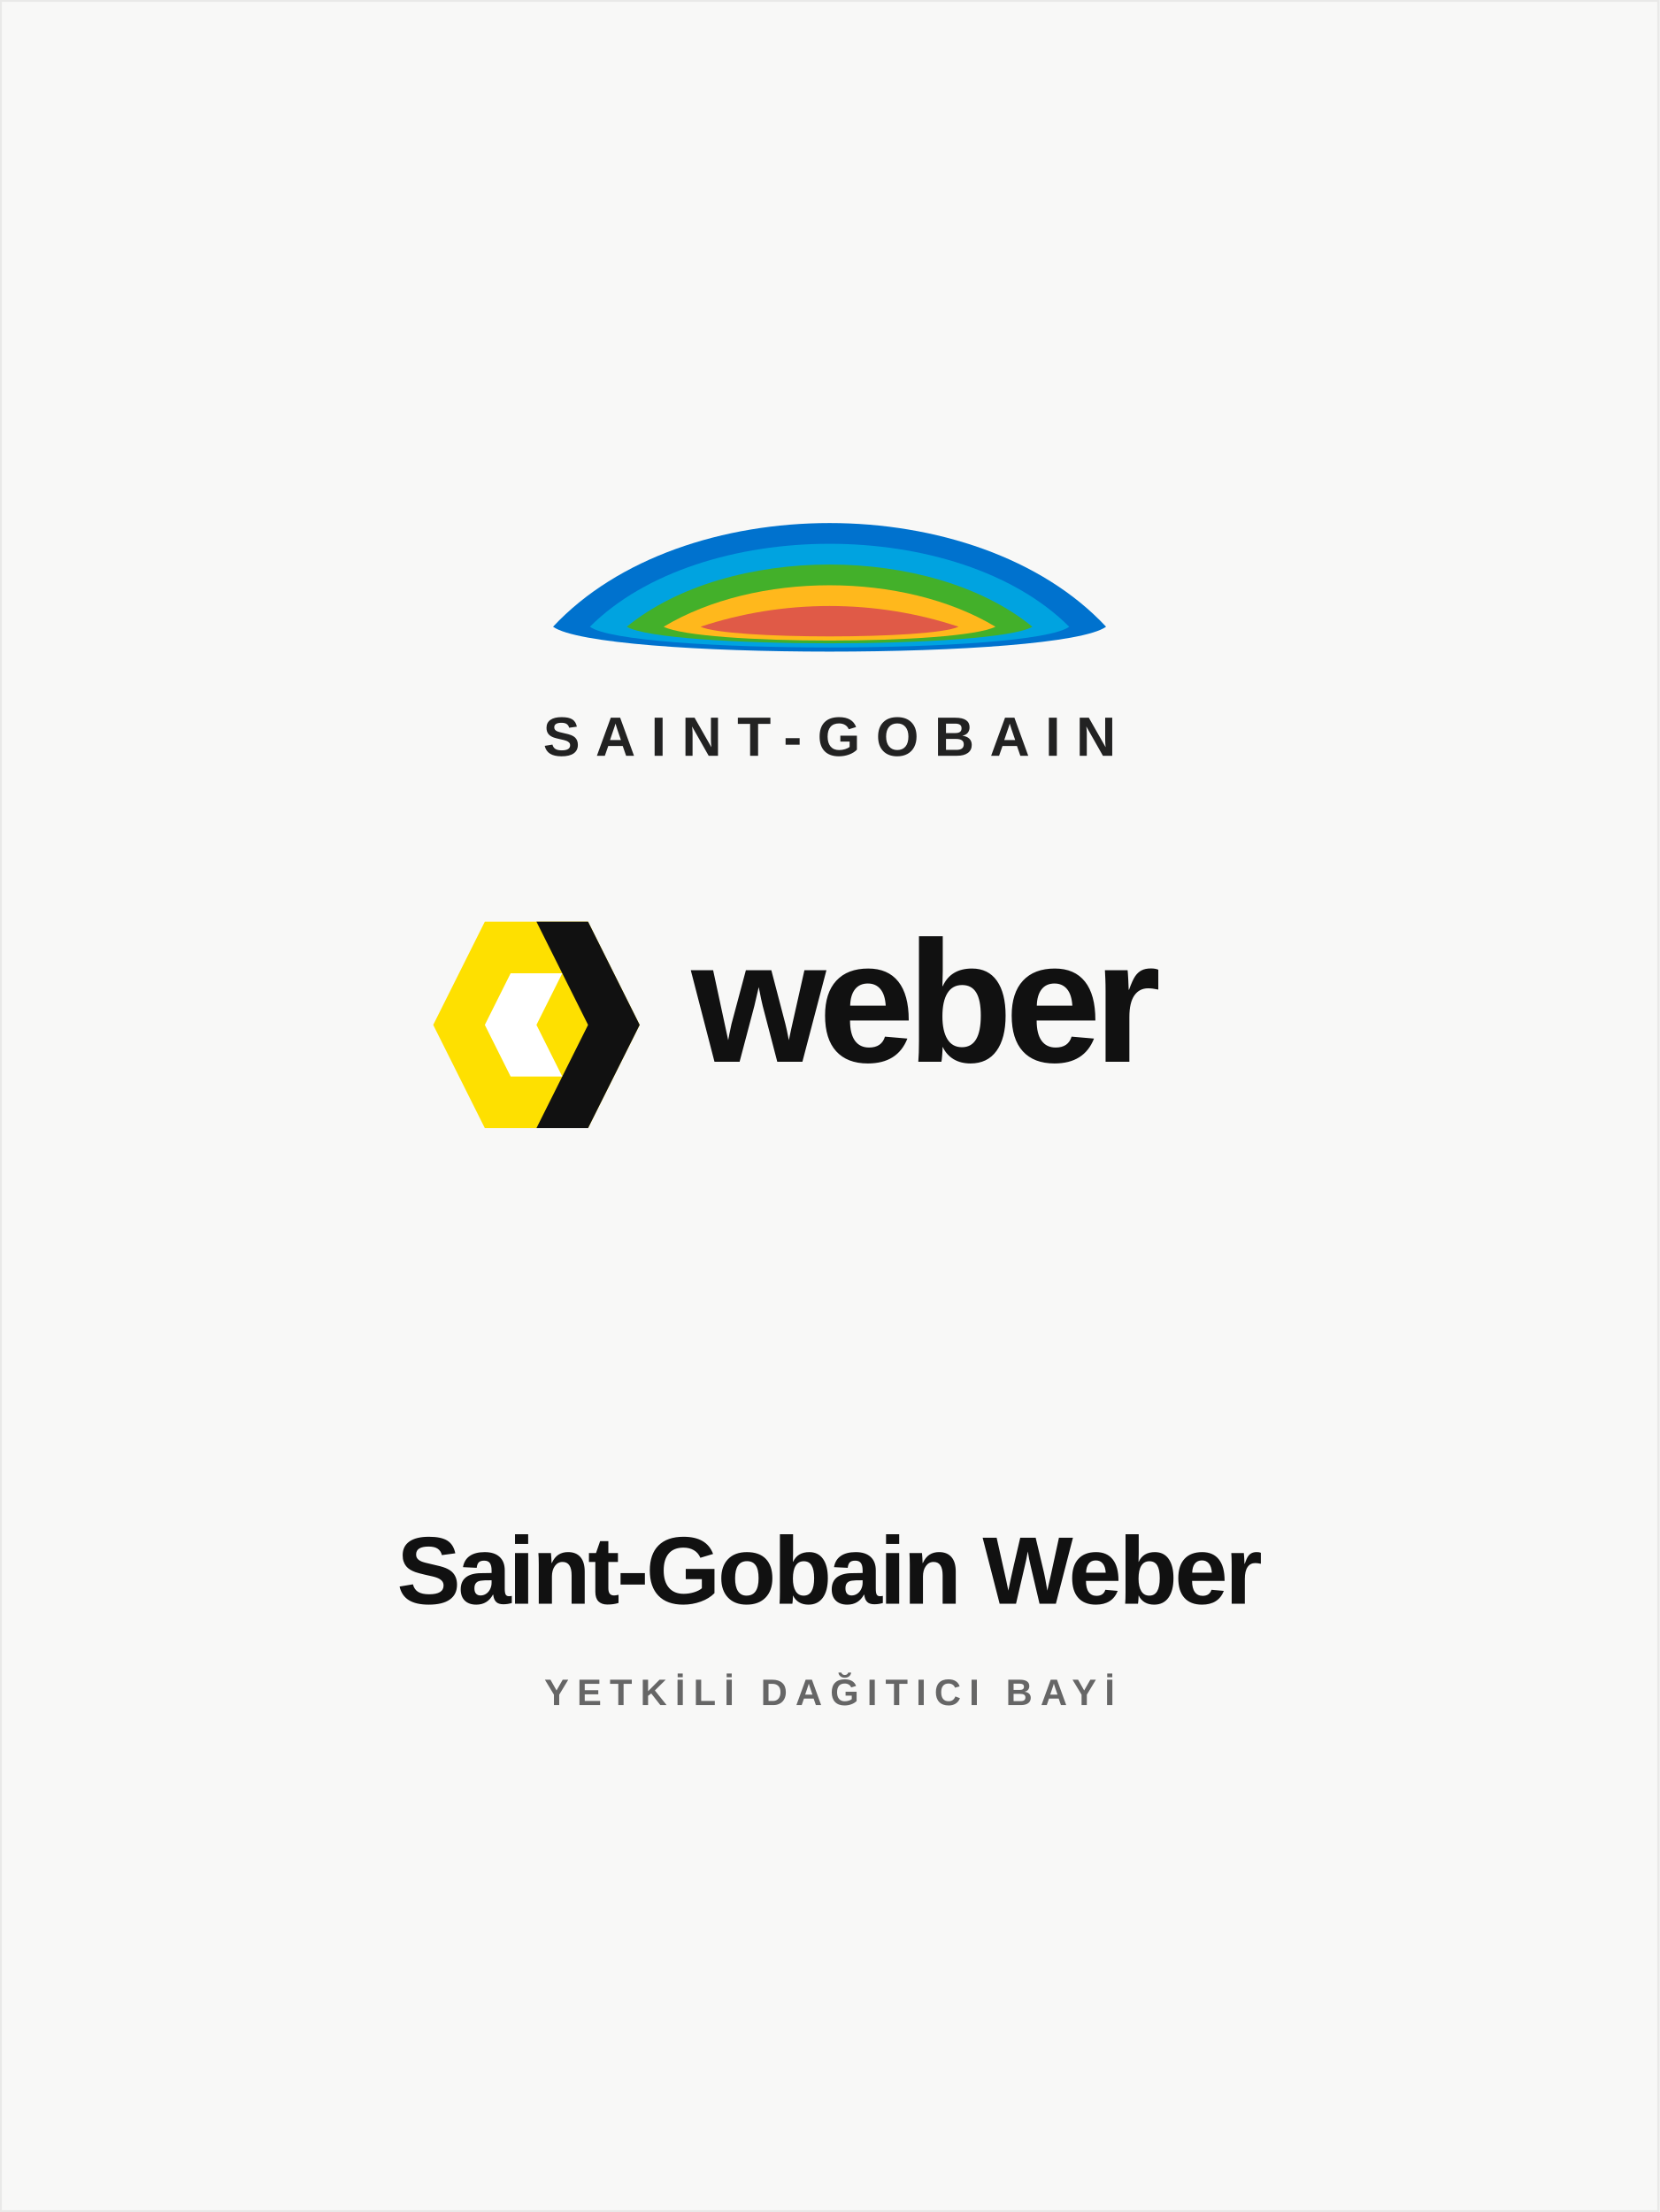
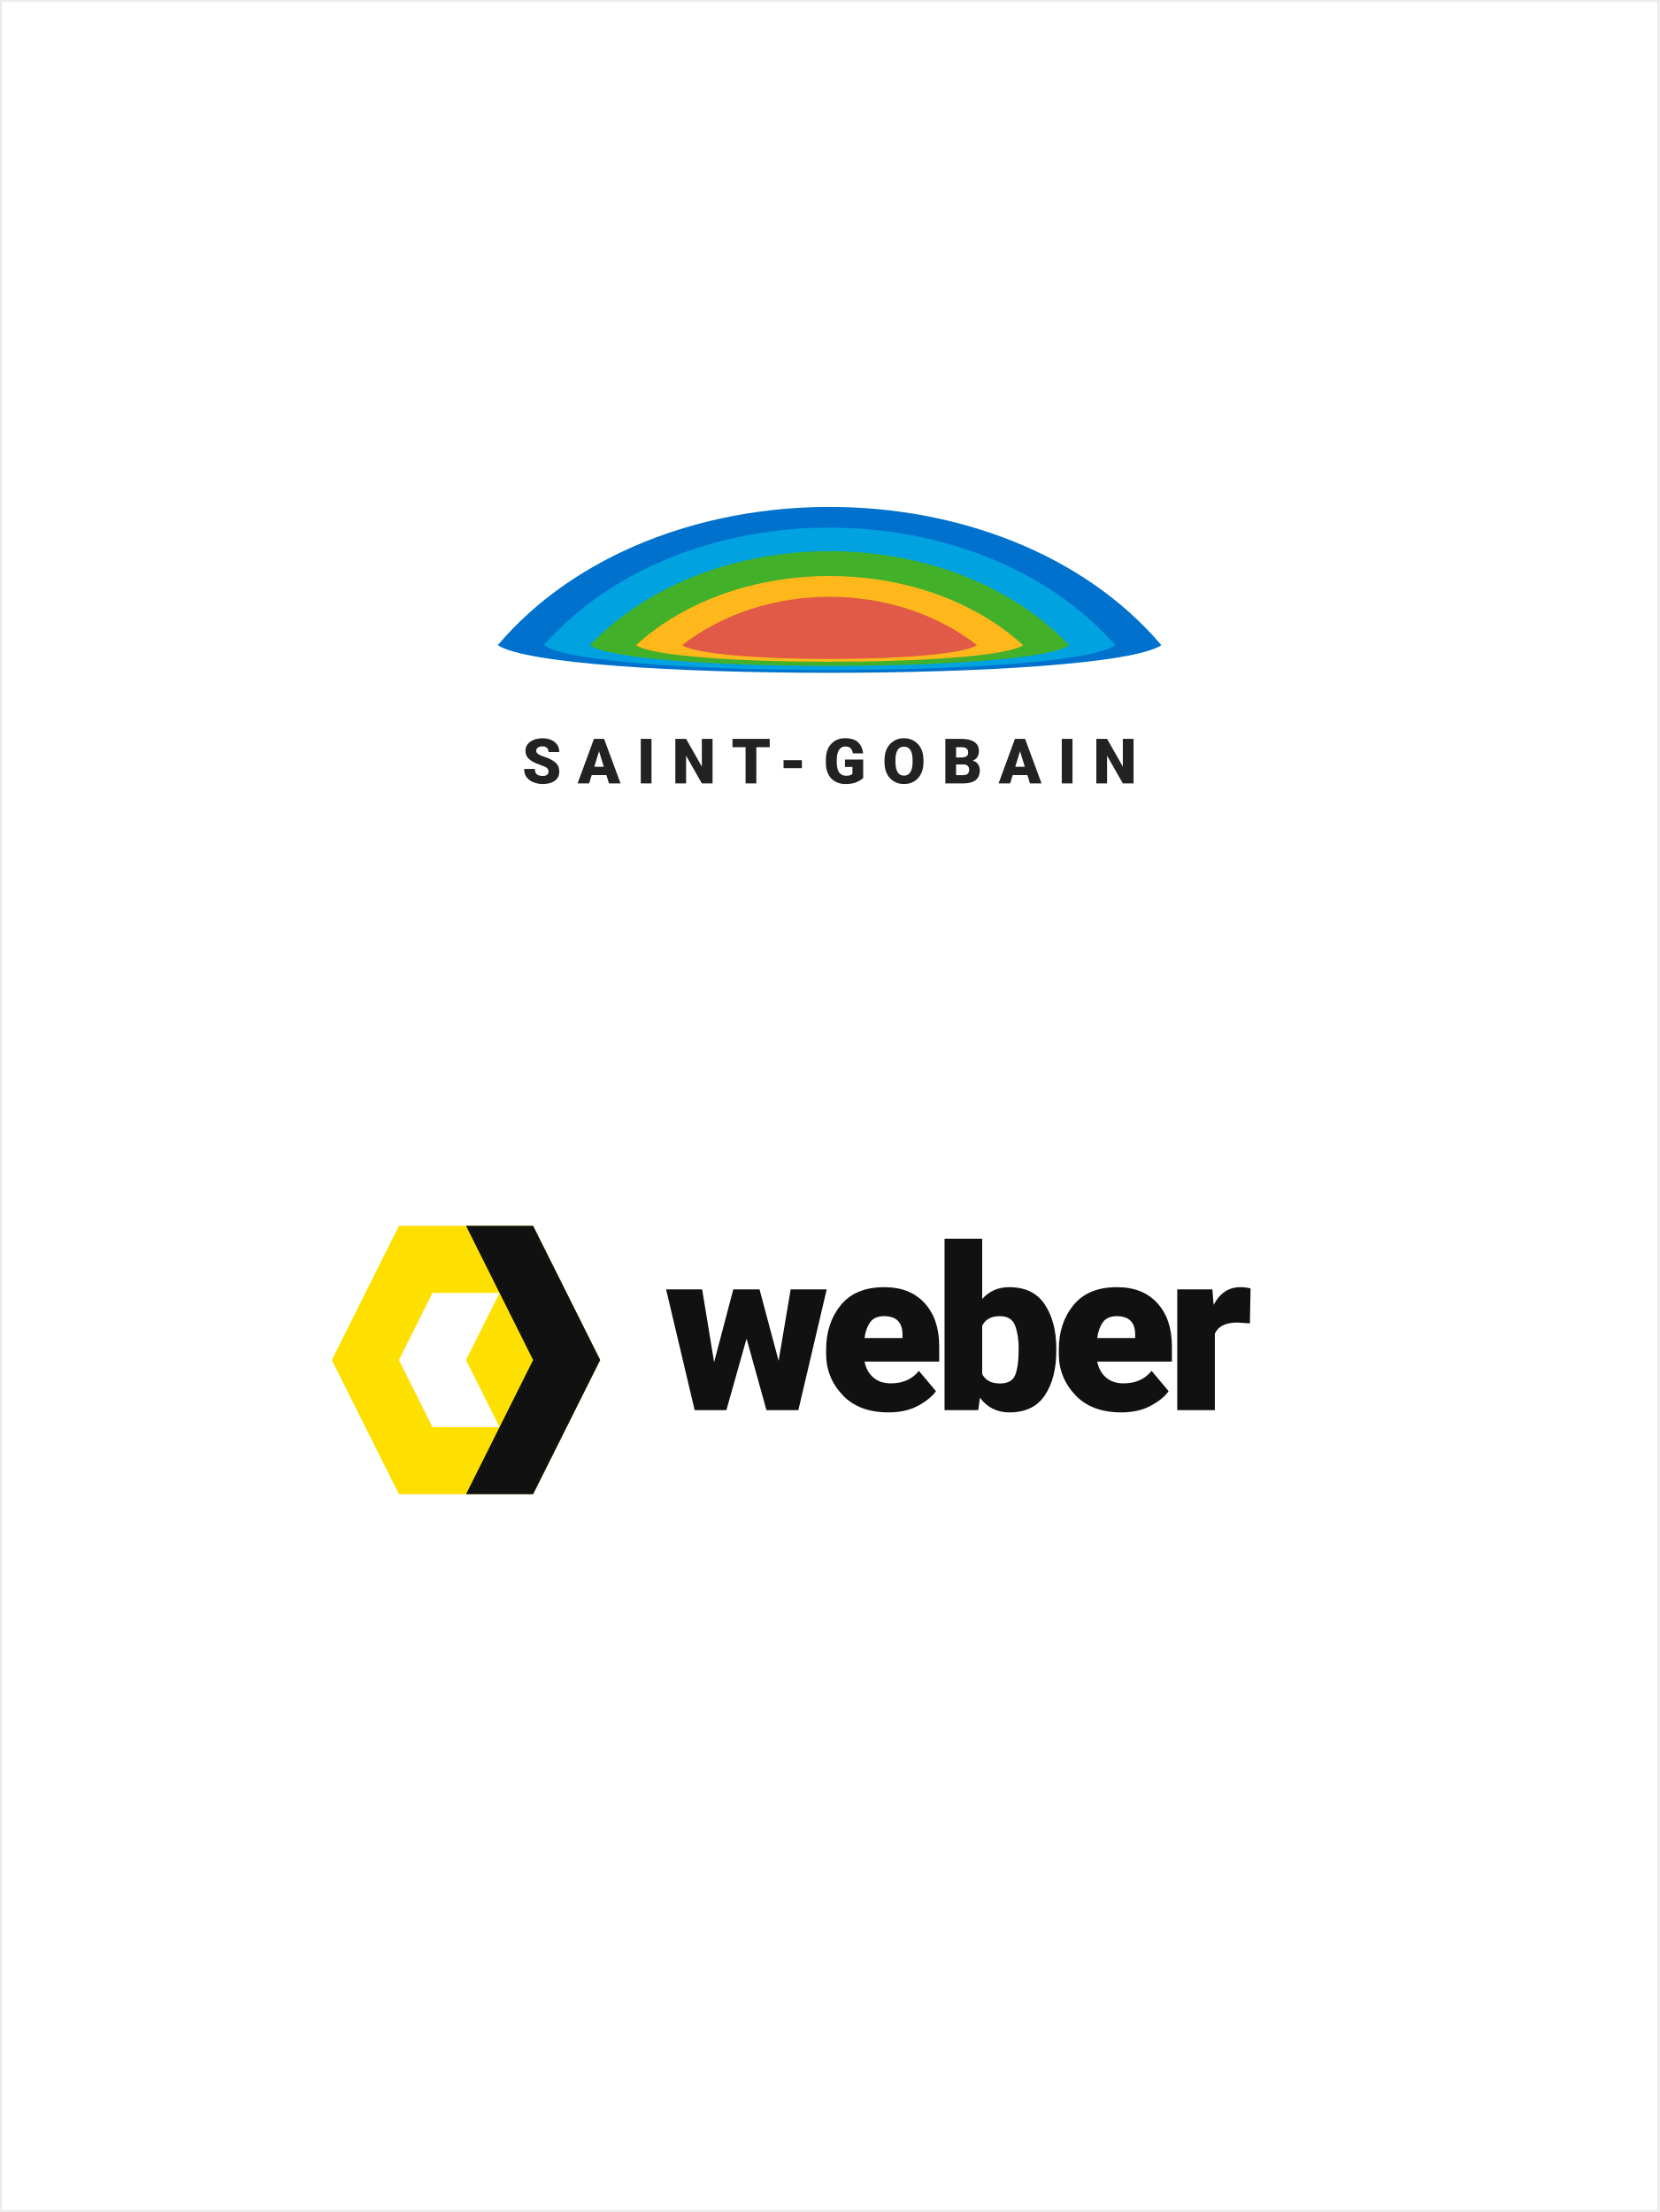
<svg xmlns="http://www.w3.org/2000/svg" viewBox="0 0 900 1200" width="100%" height="100%">
-   <rect width="900" height="1200" fill="#F8F8F7" />
-   <rect x="0.5" y="0.5" width="899" height="1199" fill="none" stroke="rgba(0,0,0,0.06)" stroke-width="1" />
-   <g transform="translate(450, 480)">
-     <path d="M -150,-140 C -80,-215 80,-215 150,-140 C 125,-122 -125,-122 -150,-140 Z" fill="#0072CE" />
-     <path d="M -130,-140 C -70,-200 70,-200 130,-140 C 110,-125 -110,-125 -130,-140 Z" fill="#00A3E0" />
-     <path d="M -110,-140 C -55,-185 55,-185 110,-140 C 90,-128 -90,-128 -110,-140 Z" fill="#43B02A" />
-     <path d="M -90,-140 C -40,-170 40,-170 90,-140 C 70,-130 -70,-130 -90,-140 Z" fill="#FFB81C" />
-     <path d="M -70,-140 C -25,-155 25,-155 70,-140 C 55,-133 -55,-133 -70,-140 Z" fill="#E05A47" />
-     <text x="0" y="-70" font-family="-apple-system, BlinkMacSystemFont, 'Helvetica Neue', Arial, sans-serif" font-size="30" font-weight="900" letter-spacing="0.28em" fill="#222222" text-anchor="middle">SAINT-GOBAIN</text>
-     <g transform="translate(-215, 20) scale(2.0)">
-       <polygon points="0,28 14,0 42,0 56,28 42,56 14,56" fill="#FEE000" />
-       <polygon points="28,0 42,0 56,28 42,56 28,56 42,28" fill="#111111" />
-       <polygon points="14,28 21,14 35,14 28,28 35,42 21,42" fill="#FFFFFF" />
+   <rect width="900" height="1200" fill="#FFFFFF" />
+   <rect x="0.5" y="0.5" width="899" height="1199" fill="none" stroke="rgba(0,0,0,0.08)" stroke-width="1" />
+   <g transform="translate(450, 600)">
+     <g transform="translate(0, -220)">
+       <path d="M -180,-30 C -95,-130 95,-130 180,-30 C 150,-10 -150,-10 -180,-30 Z" fill="#0072CE" />
+       <path d="M -155,-30 C -80,-115 80,-115 155,-30 C 130,-12 -130,-12 -155,-30 Z" fill="#00A3E0" />
+       <path d="M -130,-30 C -65,-98 65,-98 130,-30 C 110,-15 -110,-15 -130,-30 Z" fill="#43B02A" />
+       <path d="M -105,-30 C -50,-80 50,-80 105,-30 C 88,-18 -88,-18 -105,-30 Z" fill="#FFB81C" />
+       <path d="M -80,-30 C -35,-65 35,-65 80,-30 C 65,-20 -65,-20 -80,-30 Z" fill="#E05A47" />
+       <text x="0" y="45" font-family="-apple-system, BlinkMacSystemFont, 'Segoe UI', Roboto, 'Helvetica Neue', Arial, sans-serif" font-size="34" font-weight="900" letter-spacing="0.26em" fill="#222222" text-anchor="middle">SAINT-GOBAIN</text>
    </g>
-     <text x="-75" y="96" font-family="-apple-system, BlinkMacSystemFont, 'Helvetica Neue', Arial, sans-serif" font-size="94" font-weight="900" letter-spacing="-0.045em" fill="#111111">weber</text>
+     <g transform="translate(0, 140)">
+       <g transform="translate(-270, -75) scale(2.6)">
+         <polygon points="0,28 14,0 42,0 56,28 42,56 14,56" fill="#FEE000" />
+         <polygon points="28,0 42,0 56,28 42,56 28,56 42,28" fill="#111111" />
+         <polygon points="14,28 21,14 35,14 28,28 35,42 21,42" fill="#FFFFFF" />
+       </g>
+       <text x="-90" y="25" font-family="-apple-system, BlinkMacSystemFont, 'Segoe UI', Roboto, 'Helvetica Neue', Arial, sans-serif" font-size="124" font-weight="900" letter-spacing="-0.045em" fill="#111111">weber</text>
+     </g>
  </g>
-   <text x="450" y="870" font-family="-apple-system, BlinkMacSystemFont, 'Helvetica Neue', Arial, sans-serif" font-size="52" font-weight="800" letter-spacing="-0.03em" fill="#111111" text-anchor="middle">Saint-Gobain Weber</text>
-   <text x="450" y="925" font-family="-apple-system, BlinkMacSystemFont, 'Helvetica Neue', Arial, sans-serif" font-size="20" font-weight="600" letter-spacing="0.22em" fill="#666666" text-anchor="middle">YETKİLİ DAĞITICI BAYİ</text>
</svg>
